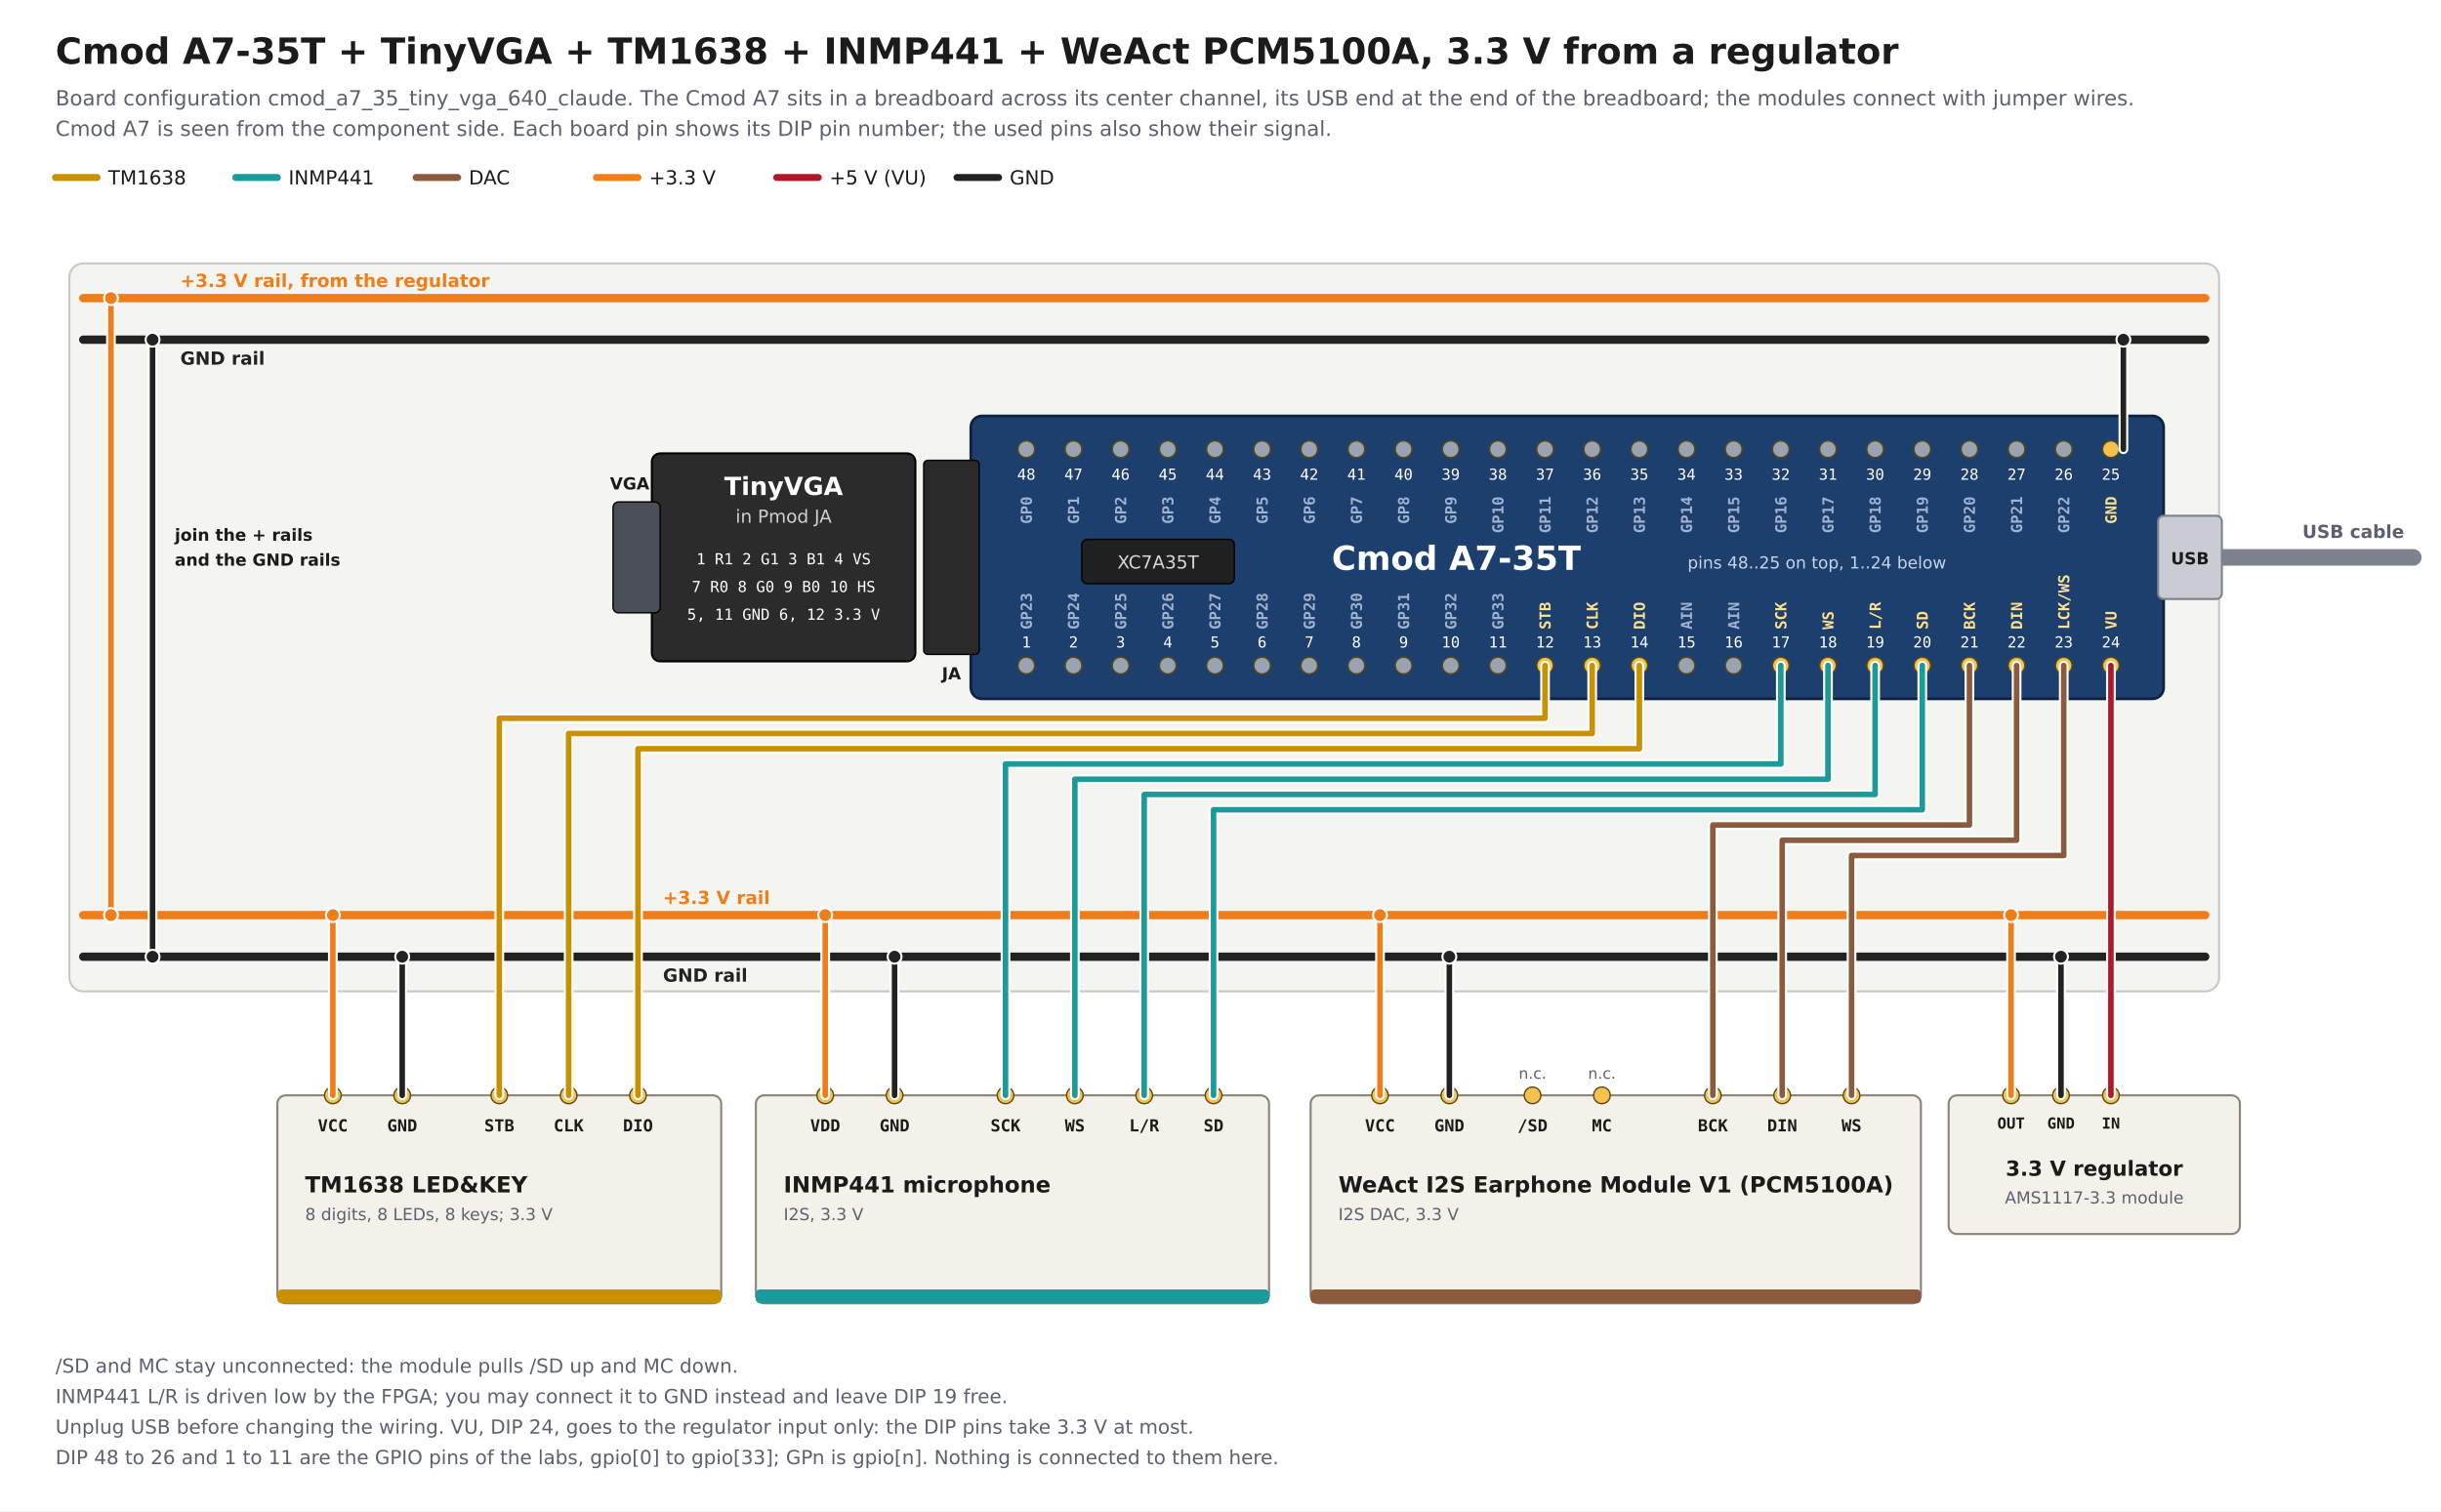
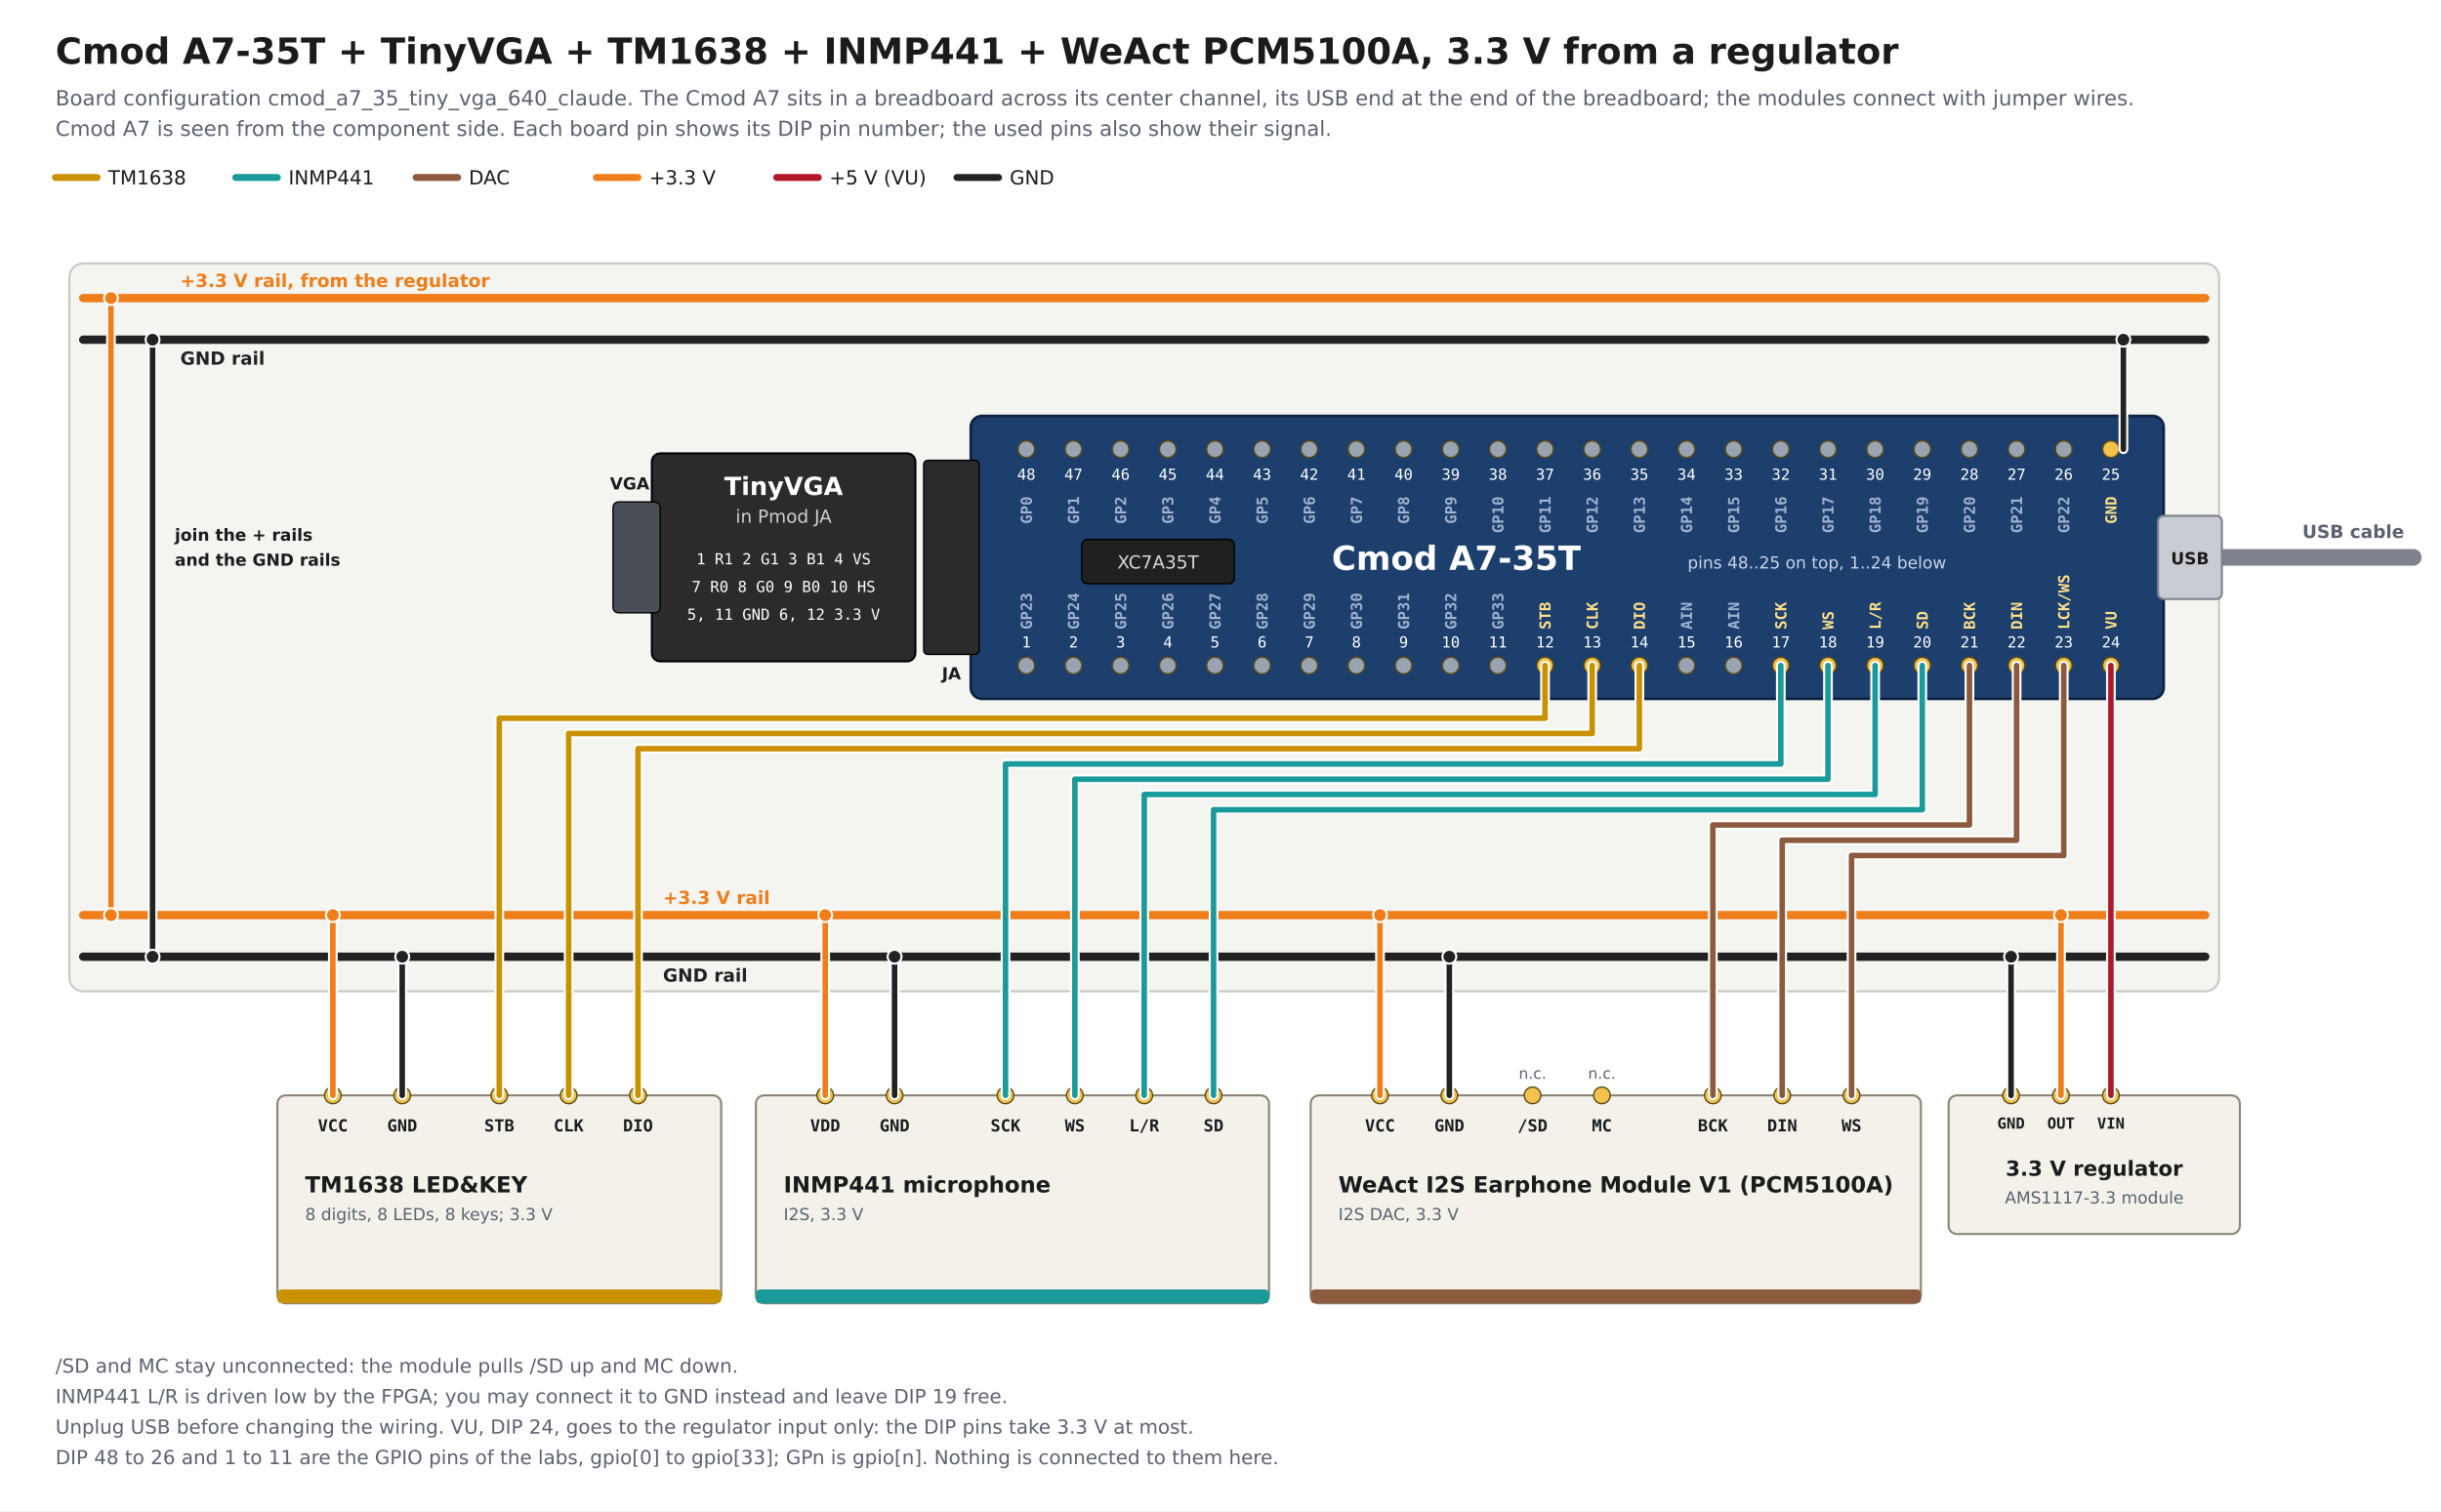
<svg xmlns="http://www.w3.org/2000/svg" width="1760" height="1090" viewBox="0 0 1760 1090">
  <rect width="1760" height="1090" fill="#ffffff" />
  <text x="40" y="46" font-family="DejaVu Sans, Liberation Sans, Arial, sans-serif" font-size="26" font-weight="bold" fill="#1b1b1b" text-anchor="start">Cmod A7-35T + TinyVGA + TM1638 + INMP441 + WeAct PCM5100A, 3.3 V from a regulator</text>
  <text x="40" y="76" font-family="DejaVu Sans, Liberation Sans, Arial, sans-serif" font-size="15" font-weight="normal" fill="#5b6170" text-anchor="start">Board configuration cmod_a7_35_tiny_vga_640_claude. The Cmod A7 sits in a breadboard across its center channel, its USB end at the end of the breadboard; the modules connect with jumper wires.</text>
  <text x="40" y="98" font-family="DejaVu Sans, Liberation Sans, Arial, sans-serif" font-size="15" font-weight="normal" fill="#5b6170" text-anchor="start">Cmod A7 is seen from the component side. Each board pin shows its DIP pin number; the used pins also show their signal.</text>
  <line x1="40" y1="128" x2="70" y2="128" stroke="#c99100" stroke-width="5" stroke-linecap="round" />
  <text x="78" y="133" font-family="DejaVu Sans, Liberation Sans, Arial, sans-serif" font-size="14" font-weight="normal" fill="#1b1b1b" text-anchor="start">TM1638</text>
  <line x1="170" y1="128" x2="200" y2="128" stroke="#1a9a9a" stroke-width="5" stroke-linecap="round" />
  <text x="208" y="133" font-family="DejaVu Sans, Liberation Sans, Arial, sans-serif" font-size="14" font-weight="normal" fill="#1b1b1b" text-anchor="start">INMP441</text>
  <line x1="300" y1="128" x2="330" y2="128" stroke="#8c5a3c" stroke-width="5" stroke-linecap="round" />
  <text x="338" y="133" font-family="DejaVu Sans, Liberation Sans, Arial, sans-serif" font-size="14" font-weight="normal" fill="#1b1b1b" text-anchor="start">DAC</text>
  <line x1="430" y1="128" x2="460" y2="128" stroke="#ef7d1a" stroke-width="5" stroke-linecap="round" />
  <text x="468" y="133" font-family="DejaVu Sans, Liberation Sans, Arial, sans-serif" font-size="14" font-weight="normal" fill="#1b1b1b" text-anchor="start">+3.3 V</text>
  <line x1="560" y1="128" x2="590" y2="128" stroke="#b0182a" stroke-width="5" stroke-linecap="round" />
  <text x="598" y="133" font-family="DejaVu Sans, Liberation Sans, Arial, sans-serif" font-size="14" font-weight="normal" fill="#1b1b1b" text-anchor="start">+5 V (VU)</text>
  <line x1="690" y1="128" x2="720" y2="128" stroke="#222222" stroke-width="5" stroke-linecap="round" />
  <text x="728" y="133" font-family="DejaVu Sans, Liberation Sans, Arial, sans-serif" font-size="14" font-weight="normal" fill="#1b1b1b" text-anchor="start">GND</text>
  <rect x="50" y="190" width="1550" height="525" rx="10" fill="#f4f4f1" stroke="#c9c9c2" stroke-width="1.5" />
  <text x="130" y="207" font-family="DejaVu Sans, Liberation Sans, Arial, sans-serif" font-size="13" font-weight="bold" fill="#ef7d1a" text-anchor="start">+3.3 V rail, from the regulator</text>
  <text x="130" y="263" font-family="DejaVu Sans, Liberation Sans, Arial, sans-serif" font-size="13" font-weight="bold" fill="#222222" text-anchor="start">GND rail</text>
  <text x="478" y="652" font-family="DejaVu Sans, Liberation Sans, Arial, sans-serif" font-size="13" font-weight="bold" fill="#ef7d1a" text-anchor="start">+3.3 V rail</text>
  <text x="478" y="708" font-family="DejaVu Sans, Liberation Sans, Arial, sans-serif" font-size="13" font-weight="bold" fill="#222222" text-anchor="start">GND rail</text>
  <line x1="60" y1="215" x2="1590" y2="215" stroke="#ef7d1a" stroke-width="6" stroke-linecap="round" />
  <line x1="60" y1="245" x2="1590" y2="245" stroke="#222222" stroke-width="6" stroke-linecap="round" />
  <line x1="60" y1="660" x2="1590" y2="660" stroke="#ef7d1a" stroke-width="6" stroke-linecap="round" />
  <line x1="60" y1="690" x2="1590" y2="690" stroke="#222222" stroke-width="6" stroke-linecap="round" />
  <polyline points="80,215 80,660" fill="none" stroke="#ffffff" stroke-width="7" stroke-linejoin="round" stroke-linecap="round" />
  <polyline points="80,215 80,660" fill="none" stroke="#ef7d1a" stroke-width="4" stroke-linejoin="round" stroke-linecap="round" />
  <circle cx="80" cy="215" r="5" fill="#ef7d1a" stroke="#ffffff" stroke-width="1.5" />
  <circle cx="80" cy="660" r="5" fill="#ef7d1a" stroke="#ffffff" stroke-width="1.5" />
  <polyline points="110,245 110,690" fill="none" stroke="#ffffff" stroke-width="7" stroke-linejoin="round" stroke-linecap="round" />
  <polyline points="110,245 110,690" fill="none" stroke="#222222" stroke-width="4" stroke-linejoin="round" stroke-linecap="round" />
  <circle cx="110" cy="245" r="5" fill="#222222" stroke="#ffffff" stroke-width="1.5" />
  <circle cx="110" cy="690" r="5" fill="#222222" stroke="#ffffff" stroke-width="1.5" />
  <text x="126" y="390" font-family="DejaVu Sans, Liberation Sans, Arial, sans-serif" font-size="12" font-weight="bold" fill="#1b1b1b" text-anchor="start">join the + rails</text>
  <text x="126" y="408" font-family="DejaVu Sans, Liberation Sans, Arial, sans-serif" font-size="12" font-weight="bold" fill="#1b1b1b" text-anchor="start">and the GND rails</text>
  <rect x="700" y="300" width="860" height="204" rx="8" fill="#1d3f6e" stroke="#0e2340" stroke-width="2" />
  <line x1="1602" y1="402" x2="1740" y2="402" stroke="#7d828c" stroke-width="12" stroke-linecap="round" />
  <rect x="1556" y="372" width="46" height="60" rx="4" fill="#c9ccd2" stroke="#7d828c" stroke-width="1.5" />
  <text x="1579" y="407" font-family="DejaVu Sans, Liberation Sans, Arial, sans-serif" font-size="12" font-weight="bold" fill="#1b1b1b" text-anchor="middle">USB</text>
  <text x="1660" y="388" font-family="DejaVu Sans, Liberation Sans, Arial, sans-serif" font-size="13" font-weight="bold" fill="#5b6170" text-anchor="start">USB cable</text>
  <rect x="780" y="389" width="110" height="32" rx="4" fill="#202020" stroke="#000000" stroke-width="1" />
  <text x="835" y="410" font-family="DejaVu Sans, Liberation Sans, Arial, sans-serif" font-size="13" font-weight="normal" fill="#d8d8d8" text-anchor="middle">XC7A35T</text>
  <text x="1050" y="411" font-family="DejaVu Sans, Liberation Sans, Arial, sans-serif" font-size="24" font-weight="bold" fill="#ffffff" text-anchor="middle">Cmod A7-35T</text>
  <text x="1310" y="410" font-family="DejaVu Sans, Liberation Sans, Arial, sans-serif" font-size="12" font-weight="normal" fill="#c7d3e6" text-anchor="middle">pins 48..25 on top, 1..24 below</text>
  <circle cx="740" cy="480" r="6" fill="#9aa3b2" stroke="#5c4a12" stroke-width="1" />
  <text x="740" y="467" font-family="DejaVu Sans Mono, Liberation Mono, monospace" font-size="11" font-weight="normal" fill="#ffffff" text-anchor="middle">1</text>
  <text x="744" y="454" font-family="DejaVu Sans Mono, Liberation Mono, monospace" font-size="11" font-weight="bold" fill="#9fb2cf" text-anchor="start" transform="rotate(-90 744 454)">GP23</text>
  <circle cx="774" cy="480" r="6" fill="#9aa3b2" stroke="#5c4a12" stroke-width="1" />
  <text x="774" y="467" font-family="DejaVu Sans Mono, Liberation Mono, monospace" font-size="11" font-weight="normal" fill="#ffffff" text-anchor="middle">2</text>
  <text x="778" y="454" font-family="DejaVu Sans Mono, Liberation Mono, monospace" font-size="11" font-weight="bold" fill="#9fb2cf" text-anchor="start" transform="rotate(-90 778 454)">GP24</text>
  <circle cx="808" cy="480" r="6" fill="#9aa3b2" stroke="#5c4a12" stroke-width="1" />
  <text x="808" y="467" font-family="DejaVu Sans Mono, Liberation Mono, monospace" font-size="11" font-weight="normal" fill="#ffffff" text-anchor="middle">3</text>
  <text x="812" y="454" font-family="DejaVu Sans Mono, Liberation Mono, monospace" font-size="11" font-weight="bold" fill="#9fb2cf" text-anchor="start" transform="rotate(-90 812 454)">GP25</text>
  <circle cx="842" cy="480" r="6" fill="#9aa3b2" stroke="#5c4a12" stroke-width="1" />
  <text x="842" y="467" font-family="DejaVu Sans Mono, Liberation Mono, monospace" font-size="11" font-weight="normal" fill="#ffffff" text-anchor="middle">4</text>
  <text x="846" y="454" font-family="DejaVu Sans Mono, Liberation Mono, monospace" font-size="11" font-weight="bold" fill="#9fb2cf" text-anchor="start" transform="rotate(-90 846 454)">GP26</text>
  <circle cx="876" cy="480" r="6" fill="#9aa3b2" stroke="#5c4a12" stroke-width="1" />
  <text x="876" y="467" font-family="DejaVu Sans Mono, Liberation Mono, monospace" font-size="11" font-weight="normal" fill="#ffffff" text-anchor="middle">5</text>
  <text x="880" y="454" font-family="DejaVu Sans Mono, Liberation Mono, monospace" font-size="11" font-weight="bold" fill="#9fb2cf" text-anchor="start" transform="rotate(-90 880 454)">GP27</text>
  <circle cx="910" cy="480" r="6" fill="#9aa3b2" stroke="#5c4a12" stroke-width="1" />
  <text x="910" y="467" font-family="DejaVu Sans Mono, Liberation Mono, monospace" font-size="11" font-weight="normal" fill="#ffffff" text-anchor="middle">6</text>
  <text x="914" y="454" font-family="DejaVu Sans Mono, Liberation Mono, monospace" font-size="11" font-weight="bold" fill="#9fb2cf" text-anchor="start" transform="rotate(-90 914 454)">GP28</text>
  <circle cx="944" cy="480" r="6" fill="#9aa3b2" stroke="#5c4a12" stroke-width="1" />
  <text x="944" y="467" font-family="DejaVu Sans Mono, Liberation Mono, monospace" font-size="11" font-weight="normal" fill="#ffffff" text-anchor="middle">7</text>
  <text x="948" y="454" font-family="DejaVu Sans Mono, Liberation Mono, monospace" font-size="11" font-weight="bold" fill="#9fb2cf" text-anchor="start" transform="rotate(-90 948 454)">GP29</text>
  <circle cx="978" cy="480" r="6" fill="#9aa3b2" stroke="#5c4a12" stroke-width="1" />
  <text x="978" y="467" font-family="DejaVu Sans Mono, Liberation Mono, monospace" font-size="11" font-weight="normal" fill="#ffffff" text-anchor="middle">8</text>
  <text x="982" y="454" font-family="DejaVu Sans Mono, Liberation Mono, monospace" font-size="11" font-weight="bold" fill="#9fb2cf" text-anchor="start" transform="rotate(-90 982 454)">GP30</text>
  <circle cx="1012" cy="480" r="6" fill="#9aa3b2" stroke="#5c4a12" stroke-width="1" />
  <text x="1012" y="467" font-family="DejaVu Sans Mono, Liberation Mono, monospace" font-size="11" font-weight="normal" fill="#ffffff" text-anchor="middle">9</text>
  <text x="1016" y="454" font-family="DejaVu Sans Mono, Liberation Mono, monospace" font-size="11" font-weight="bold" fill="#9fb2cf" text-anchor="start" transform="rotate(-90 1016 454)">GP31</text>
  <circle cx="1046" cy="480" r="6" fill="#9aa3b2" stroke="#5c4a12" stroke-width="1" />
  <text x="1046" y="467" font-family="DejaVu Sans Mono, Liberation Mono, monospace" font-size="11" font-weight="normal" fill="#ffffff" text-anchor="middle">10</text>
  <text x="1050" y="454" font-family="DejaVu Sans Mono, Liberation Mono, monospace" font-size="11" font-weight="bold" fill="#9fb2cf" text-anchor="start" transform="rotate(-90 1050 454)">GP32</text>
  <circle cx="1080" cy="480" r="6" fill="#9aa3b2" stroke="#5c4a12" stroke-width="1" />
  <text x="1080" y="467" font-family="DejaVu Sans Mono, Liberation Mono, monospace" font-size="11" font-weight="normal" fill="#ffffff" text-anchor="middle">11</text>
  <text x="1084" y="454" font-family="DejaVu Sans Mono, Liberation Mono, monospace" font-size="11" font-weight="bold" fill="#9fb2cf" text-anchor="start" transform="rotate(-90 1084 454)">GP33</text>
  <circle cx="1114" cy="480" r="6" fill="#f2c14e" stroke="#5c4a12" stroke-width="1" />
  <text x="1114" y="467" font-family="DejaVu Sans Mono, Liberation Mono, monospace" font-size="11" font-weight="normal" fill="#ffffff" text-anchor="middle">12</text>
  <text x="1118" y="454" font-family="DejaVu Sans Mono, Liberation Mono, monospace" font-size="11" font-weight="bold" fill="#ffe08a" text-anchor="start" transform="rotate(-90 1118 454)">STB</text>
  <circle cx="1148" cy="480" r="6" fill="#f2c14e" stroke="#5c4a12" stroke-width="1" />
  <text x="1148" y="467" font-family="DejaVu Sans Mono, Liberation Mono, monospace" font-size="11" font-weight="normal" fill="#ffffff" text-anchor="middle">13</text>
  <text x="1152" y="454" font-family="DejaVu Sans Mono, Liberation Mono, monospace" font-size="11" font-weight="bold" fill="#ffe08a" text-anchor="start" transform="rotate(-90 1152 454)">CLK</text>
  <circle cx="1182" cy="480" r="6" fill="#f2c14e" stroke="#5c4a12" stroke-width="1" />
  <text x="1182" y="467" font-family="DejaVu Sans Mono, Liberation Mono, monospace" font-size="11" font-weight="normal" fill="#ffffff" text-anchor="middle">14</text>
  <text x="1186" y="454" font-family="DejaVu Sans Mono, Liberation Mono, monospace" font-size="11" font-weight="bold" fill="#ffe08a" text-anchor="start" transform="rotate(-90 1186 454)">DIO</text>
  <circle cx="1216" cy="480" r="6" fill="#9aa3b2" stroke="#5c4a12" stroke-width="1" />
  <text x="1216" y="467" font-family="DejaVu Sans Mono, Liberation Mono, monospace" font-size="11" font-weight="normal" fill="#ffffff" text-anchor="middle">15</text>
  <text x="1220" y="454" font-family="DejaVu Sans Mono, Liberation Mono, monospace" font-size="11" font-weight="bold" fill="#9fb2cf" text-anchor="start" transform="rotate(-90 1220 454)">AIN</text>
  <circle cx="1250" cy="480" r="6" fill="#9aa3b2" stroke="#5c4a12" stroke-width="1" />
  <text x="1250" y="467" font-family="DejaVu Sans Mono, Liberation Mono, monospace" font-size="11" font-weight="normal" fill="#ffffff" text-anchor="middle">16</text>
  <text x="1254" y="454" font-family="DejaVu Sans Mono, Liberation Mono, monospace" font-size="11" font-weight="bold" fill="#9fb2cf" text-anchor="start" transform="rotate(-90 1254 454)">AIN</text>
  <circle cx="1284" cy="480" r="6" fill="#f2c14e" stroke="#5c4a12" stroke-width="1" />
  <text x="1284" y="467" font-family="DejaVu Sans Mono, Liberation Mono, monospace" font-size="11" font-weight="normal" fill="#ffffff" text-anchor="middle">17</text>
  <text x="1288" y="454" font-family="DejaVu Sans Mono, Liberation Mono, monospace" font-size="11" font-weight="bold" fill="#ffe08a" text-anchor="start" transform="rotate(-90 1288 454)">SCK</text>
  <circle cx="1318" cy="480" r="6" fill="#f2c14e" stroke="#5c4a12" stroke-width="1" />
  <text x="1318" y="467" font-family="DejaVu Sans Mono, Liberation Mono, monospace" font-size="11" font-weight="normal" fill="#ffffff" text-anchor="middle">18</text>
  <text x="1322" y="454" font-family="DejaVu Sans Mono, Liberation Mono, monospace" font-size="11" font-weight="bold" fill="#ffe08a" text-anchor="start" transform="rotate(-90 1322 454)">WS</text>
  <circle cx="1352" cy="480" r="6" fill="#f2c14e" stroke="#5c4a12" stroke-width="1" />
  <text x="1352" y="467" font-family="DejaVu Sans Mono, Liberation Mono, monospace" font-size="11" font-weight="normal" fill="#ffffff" text-anchor="middle">19</text>
  <text x="1356" y="454" font-family="DejaVu Sans Mono, Liberation Mono, monospace" font-size="11" font-weight="bold" fill="#ffe08a" text-anchor="start" transform="rotate(-90 1356 454)">L/R</text>
  <circle cx="1386" cy="480" r="6" fill="#f2c14e" stroke="#5c4a12" stroke-width="1" />
  <text x="1386" y="467" font-family="DejaVu Sans Mono, Liberation Mono, monospace" font-size="11" font-weight="normal" fill="#ffffff" text-anchor="middle">20</text>
  <text x="1390" y="454" font-family="DejaVu Sans Mono, Liberation Mono, monospace" font-size="11" font-weight="bold" fill="#ffe08a" text-anchor="start" transform="rotate(-90 1390 454)">SD</text>
  <circle cx="1420" cy="480" r="6" fill="#f2c14e" stroke="#5c4a12" stroke-width="1" />
  <text x="1420" y="467" font-family="DejaVu Sans Mono, Liberation Mono, monospace" font-size="11" font-weight="normal" fill="#ffffff" text-anchor="middle">21</text>
  <text x="1424" y="454" font-family="DejaVu Sans Mono, Liberation Mono, monospace" font-size="11" font-weight="bold" fill="#ffe08a" text-anchor="start" transform="rotate(-90 1424 454)">BCK</text>
  <circle cx="1454" cy="480" r="6" fill="#f2c14e" stroke="#5c4a12" stroke-width="1" />
  <text x="1454" y="467" font-family="DejaVu Sans Mono, Liberation Mono, monospace" font-size="11" font-weight="normal" fill="#ffffff" text-anchor="middle">22</text>
  <text x="1458" y="454" font-family="DejaVu Sans Mono, Liberation Mono, monospace" font-size="11" font-weight="bold" fill="#ffe08a" text-anchor="start" transform="rotate(-90 1458 454)">DIN</text>
  <circle cx="1488" cy="480" r="6" fill="#f2c14e" stroke="#5c4a12" stroke-width="1" />
  <text x="1488" y="467" font-family="DejaVu Sans Mono, Liberation Mono, monospace" font-size="11" font-weight="normal" fill="#ffffff" text-anchor="middle">23</text>
  <text x="1492" y="454" font-family="DejaVu Sans Mono, Liberation Mono, monospace" font-size="11" font-weight="bold" fill="#ffe08a" text-anchor="start" transform="rotate(-90 1492 454)">LCK/WS</text>
  <circle cx="1522" cy="480" r="6" fill="#f2c14e" stroke="#5c4a12" stroke-width="1" />
  <text x="1522" y="467" font-family="DejaVu Sans Mono, Liberation Mono, monospace" font-size="11" font-weight="normal" fill="#ffffff" text-anchor="middle">24</text>
  <text x="1526" y="454" font-family="DejaVu Sans Mono, Liberation Mono, monospace" font-size="11" font-weight="bold" fill="#ffe08a" text-anchor="start" transform="rotate(-90 1526 454)">VU</text>
  <circle cx="1522" cy="324" r="6" fill="#f2c14e" stroke="#5c4a12" stroke-width="1" />
  <text x="1522" y="346" font-family="DejaVu Sans Mono, Liberation Mono, monospace" font-size="11" font-weight="normal" fill="#ffffff" text-anchor="middle">25</text>
  <text x="1526" y="358" font-family="DejaVu Sans Mono, Liberation Mono, monospace" font-size="11" font-weight="bold" fill="#ffe08a" text-anchor="end" transform="rotate(-90 1526 358)">GND</text>
  <circle cx="1488" cy="324" r="6" fill="#9aa3b2" stroke="#5c4a12" stroke-width="1" />
  <text x="1488" y="346" font-family="DejaVu Sans Mono, Liberation Mono, monospace" font-size="11" font-weight="normal" fill="#ffffff" text-anchor="middle">26</text>
  <text x="1492" y="358" font-family="DejaVu Sans Mono, Liberation Mono, monospace" font-size="11" font-weight="bold" fill="#9fb2cf" text-anchor="end" transform="rotate(-90 1492 358)">GP22</text>
  <circle cx="1454" cy="324" r="6" fill="#9aa3b2" stroke="#5c4a12" stroke-width="1" />
  <text x="1454" y="346" font-family="DejaVu Sans Mono, Liberation Mono, monospace" font-size="11" font-weight="normal" fill="#ffffff" text-anchor="middle">27</text>
  <text x="1458" y="358" font-family="DejaVu Sans Mono, Liberation Mono, monospace" font-size="11" font-weight="bold" fill="#9fb2cf" text-anchor="end" transform="rotate(-90 1458 358)">GP21</text>
  <circle cx="1420" cy="324" r="6" fill="#9aa3b2" stroke="#5c4a12" stroke-width="1" />
  <text x="1420" y="346" font-family="DejaVu Sans Mono, Liberation Mono, monospace" font-size="11" font-weight="normal" fill="#ffffff" text-anchor="middle">28</text>
  <text x="1424" y="358" font-family="DejaVu Sans Mono, Liberation Mono, monospace" font-size="11" font-weight="bold" fill="#9fb2cf" text-anchor="end" transform="rotate(-90 1424 358)">GP20</text>
  <circle cx="1386" cy="324" r="6" fill="#9aa3b2" stroke="#5c4a12" stroke-width="1" />
  <text x="1386" y="346" font-family="DejaVu Sans Mono, Liberation Mono, monospace" font-size="11" font-weight="normal" fill="#ffffff" text-anchor="middle">29</text>
  <text x="1390" y="358" font-family="DejaVu Sans Mono, Liberation Mono, monospace" font-size="11" font-weight="bold" fill="#9fb2cf" text-anchor="end" transform="rotate(-90 1390 358)">GP19</text>
  <circle cx="1352" cy="324" r="6" fill="#9aa3b2" stroke="#5c4a12" stroke-width="1" />
  <text x="1352" y="346" font-family="DejaVu Sans Mono, Liberation Mono, monospace" font-size="11" font-weight="normal" fill="#ffffff" text-anchor="middle">30</text>
  <text x="1356" y="358" font-family="DejaVu Sans Mono, Liberation Mono, monospace" font-size="11" font-weight="bold" fill="#9fb2cf" text-anchor="end" transform="rotate(-90 1356 358)">GP18</text>
  <circle cx="1318" cy="324" r="6" fill="#9aa3b2" stroke="#5c4a12" stroke-width="1" />
  <text x="1318" y="346" font-family="DejaVu Sans Mono, Liberation Mono, monospace" font-size="11" font-weight="normal" fill="#ffffff" text-anchor="middle">31</text>
  <text x="1322" y="358" font-family="DejaVu Sans Mono, Liberation Mono, monospace" font-size="11" font-weight="bold" fill="#9fb2cf" text-anchor="end" transform="rotate(-90 1322 358)">GP17</text>
  <circle cx="1284" cy="324" r="6" fill="#9aa3b2" stroke="#5c4a12" stroke-width="1" />
  <text x="1284" y="346" font-family="DejaVu Sans Mono, Liberation Mono, monospace" font-size="11" font-weight="normal" fill="#ffffff" text-anchor="middle">32</text>
  <text x="1288" y="358" font-family="DejaVu Sans Mono, Liberation Mono, monospace" font-size="11" font-weight="bold" fill="#9fb2cf" text-anchor="end" transform="rotate(-90 1288 358)">GP16</text>
  <circle cx="1250" cy="324" r="6" fill="#9aa3b2" stroke="#5c4a12" stroke-width="1" />
  <text x="1250" y="346" font-family="DejaVu Sans Mono, Liberation Mono, monospace" font-size="11" font-weight="normal" fill="#ffffff" text-anchor="middle">33</text>
  <text x="1254" y="358" font-family="DejaVu Sans Mono, Liberation Mono, monospace" font-size="11" font-weight="bold" fill="#9fb2cf" text-anchor="end" transform="rotate(-90 1254 358)">GP15</text>
  <circle cx="1216" cy="324" r="6" fill="#9aa3b2" stroke="#5c4a12" stroke-width="1" />
  <text x="1216" y="346" font-family="DejaVu Sans Mono, Liberation Mono, monospace" font-size="11" font-weight="normal" fill="#ffffff" text-anchor="middle">34</text>
  <text x="1220" y="358" font-family="DejaVu Sans Mono, Liberation Mono, monospace" font-size="11" font-weight="bold" fill="#9fb2cf" text-anchor="end" transform="rotate(-90 1220 358)">GP14</text>
  <circle cx="1182" cy="324" r="6" fill="#9aa3b2" stroke="#5c4a12" stroke-width="1" />
  <text x="1182" y="346" font-family="DejaVu Sans Mono, Liberation Mono, monospace" font-size="11" font-weight="normal" fill="#ffffff" text-anchor="middle">35</text>
  <text x="1186" y="358" font-family="DejaVu Sans Mono, Liberation Mono, monospace" font-size="11" font-weight="bold" fill="#9fb2cf" text-anchor="end" transform="rotate(-90 1186 358)">GP13</text>
  <circle cx="1148" cy="324" r="6" fill="#9aa3b2" stroke="#5c4a12" stroke-width="1" />
  <text x="1148" y="346" font-family="DejaVu Sans Mono, Liberation Mono, monospace" font-size="11" font-weight="normal" fill="#ffffff" text-anchor="middle">36</text>
  <text x="1152" y="358" font-family="DejaVu Sans Mono, Liberation Mono, monospace" font-size="11" font-weight="bold" fill="#9fb2cf" text-anchor="end" transform="rotate(-90 1152 358)">GP12</text>
  <circle cx="1114" cy="324" r="6" fill="#9aa3b2" stroke="#5c4a12" stroke-width="1" />
  <text x="1114" y="346" font-family="DejaVu Sans Mono, Liberation Mono, monospace" font-size="11" font-weight="normal" fill="#ffffff" text-anchor="middle">37</text>
  <text x="1118" y="358" font-family="DejaVu Sans Mono, Liberation Mono, monospace" font-size="11" font-weight="bold" fill="#9fb2cf" text-anchor="end" transform="rotate(-90 1118 358)">GP11</text>
  <circle cx="1080" cy="324" r="6" fill="#9aa3b2" stroke="#5c4a12" stroke-width="1" />
  <text x="1080" y="346" font-family="DejaVu Sans Mono, Liberation Mono, monospace" font-size="11" font-weight="normal" fill="#ffffff" text-anchor="middle">38</text>
  <text x="1084" y="358" font-family="DejaVu Sans Mono, Liberation Mono, monospace" font-size="11" font-weight="bold" fill="#9fb2cf" text-anchor="end" transform="rotate(-90 1084 358)">GP10</text>
  <circle cx="1046" cy="324" r="6" fill="#9aa3b2" stroke="#5c4a12" stroke-width="1" />
  <text x="1046" y="346" font-family="DejaVu Sans Mono, Liberation Mono, monospace" font-size="11" font-weight="normal" fill="#ffffff" text-anchor="middle">39</text>
  <text x="1050" y="358" font-family="DejaVu Sans Mono, Liberation Mono, monospace" font-size="11" font-weight="bold" fill="#9fb2cf" text-anchor="end" transform="rotate(-90 1050 358)">GP9</text>
  <circle cx="1012" cy="324" r="6" fill="#9aa3b2" stroke="#5c4a12" stroke-width="1" />
  <text x="1012" y="346" font-family="DejaVu Sans Mono, Liberation Mono, monospace" font-size="11" font-weight="normal" fill="#ffffff" text-anchor="middle">40</text>
  <text x="1016" y="358" font-family="DejaVu Sans Mono, Liberation Mono, monospace" font-size="11" font-weight="bold" fill="#9fb2cf" text-anchor="end" transform="rotate(-90 1016 358)">GP8</text>
  <circle cx="978" cy="324" r="6" fill="#9aa3b2" stroke="#5c4a12" stroke-width="1" />
  <text x="978" y="346" font-family="DejaVu Sans Mono, Liberation Mono, monospace" font-size="11" font-weight="normal" fill="#ffffff" text-anchor="middle">41</text>
  <text x="982" y="358" font-family="DejaVu Sans Mono, Liberation Mono, monospace" font-size="11" font-weight="bold" fill="#9fb2cf" text-anchor="end" transform="rotate(-90 982 358)">GP7</text>
  <circle cx="944" cy="324" r="6" fill="#9aa3b2" stroke="#5c4a12" stroke-width="1" />
  <text x="944" y="346" font-family="DejaVu Sans Mono, Liberation Mono, monospace" font-size="11" font-weight="normal" fill="#ffffff" text-anchor="middle">42</text>
  <text x="948" y="358" font-family="DejaVu Sans Mono, Liberation Mono, monospace" font-size="11" font-weight="bold" fill="#9fb2cf" text-anchor="end" transform="rotate(-90 948 358)">GP6</text>
  <circle cx="910" cy="324" r="6" fill="#9aa3b2" stroke="#5c4a12" stroke-width="1" />
  <text x="910" y="346" font-family="DejaVu Sans Mono, Liberation Mono, monospace" font-size="11" font-weight="normal" fill="#ffffff" text-anchor="middle">43</text>
  <text x="914" y="358" font-family="DejaVu Sans Mono, Liberation Mono, monospace" font-size="11" font-weight="bold" fill="#9fb2cf" text-anchor="end" transform="rotate(-90 914 358)">GP5</text>
  <circle cx="876" cy="324" r="6" fill="#9aa3b2" stroke="#5c4a12" stroke-width="1" />
  <text x="876" y="346" font-family="DejaVu Sans Mono, Liberation Mono, monospace" font-size="11" font-weight="normal" fill="#ffffff" text-anchor="middle">44</text>
  <text x="880" y="358" font-family="DejaVu Sans Mono, Liberation Mono, monospace" font-size="11" font-weight="bold" fill="#9fb2cf" text-anchor="end" transform="rotate(-90 880 358)">GP4</text>
  <circle cx="842" cy="324" r="6" fill="#9aa3b2" stroke="#5c4a12" stroke-width="1" />
  <text x="842" y="346" font-family="DejaVu Sans Mono, Liberation Mono, monospace" font-size="11" font-weight="normal" fill="#ffffff" text-anchor="middle">45</text>
  <text x="846" y="358" font-family="DejaVu Sans Mono, Liberation Mono, monospace" font-size="11" font-weight="bold" fill="#9fb2cf" text-anchor="end" transform="rotate(-90 846 358)">GP3</text>
  <circle cx="808" cy="324" r="6" fill="#9aa3b2" stroke="#5c4a12" stroke-width="1" />
  <text x="808" y="346" font-family="DejaVu Sans Mono, Liberation Mono, monospace" font-size="11" font-weight="normal" fill="#ffffff" text-anchor="middle">46</text>
  <text x="812" y="358" font-family="DejaVu Sans Mono, Liberation Mono, monospace" font-size="11" font-weight="bold" fill="#9fb2cf" text-anchor="end" transform="rotate(-90 812 358)">GP2</text>
  <circle cx="774" cy="324" r="6" fill="#9aa3b2" stroke="#5c4a12" stroke-width="1" />
  <text x="774" y="346" font-family="DejaVu Sans Mono, Liberation Mono, monospace" font-size="11" font-weight="normal" fill="#ffffff" text-anchor="middle">47</text>
  <text x="778" y="358" font-family="DejaVu Sans Mono, Liberation Mono, monospace" font-size="11" font-weight="bold" fill="#9fb2cf" text-anchor="end" transform="rotate(-90 778 358)">GP1</text>
  <circle cx="740" cy="324" r="6" fill="#9aa3b2" stroke="#5c4a12" stroke-width="1" />
  <text x="740" y="346" font-family="DejaVu Sans Mono, Liberation Mono, monospace" font-size="11" font-weight="normal" fill="#ffffff" text-anchor="middle">48</text>
  <text x="744" y="358" font-family="DejaVu Sans Mono, Liberation Mono, monospace" font-size="11" font-weight="bold" fill="#9fb2cf" text-anchor="end" transform="rotate(-90 744 358)">GP0</text>
  <rect x="666" y="332" width="40" height="140" rx="3" fill="#2a2a2a" stroke="#000000" stroke-width="1" />
  <text x="686" y="490" font-family="DejaVu Sans, Liberation Sans, Arial, sans-serif" font-size="12" font-weight="bold" fill="#1b1b1b" text-anchor="middle">JA</text>
  <rect x="470" y="327" width="190" height="150" rx="6" fill="#2b2b2b" stroke="#000000" stroke-width="1.5" />
  <rect x="442" y="362" width="34" height="80" rx="4" fill="#4a4f57" stroke="#000000" stroke-width="1" />
  <text x="565" y="357" font-family="DejaVu Sans, Liberation Sans, Arial, sans-serif" font-size="18" font-weight="bold" fill="#ffffff" text-anchor="middle">TinyVGA</text>
  <text x="565" y="377" font-family="DejaVu Sans, Liberation Sans, Arial, sans-serif" font-size="13" font-weight="normal" fill="#d0d0d0" text-anchor="middle">in Pmod JA</text>
  <text x="565" y="407" font-family="DejaVu Sans Mono, Liberation Mono, monospace" font-size="11" font-weight="normal" fill="#ffffff" text-anchor="middle">1 R1  2 G1  3 B1  4 VS</text>
  <text x="565" y="427" font-family="DejaVu Sans Mono, Liberation Mono, monospace" font-size="11" font-weight="normal" fill="#ffffff" text-anchor="middle">7 R0  8 G0  9 B0 10 HS</text>
  <text x="565" y="447" font-family="DejaVu Sans Mono, Liberation Mono, monospace" font-size="11" font-weight="normal" fill="#ffffff" text-anchor="middle">5, 11 GND   6, 12 3.3 V</text>
  <text x="454" y="353" font-family="DejaVu Sans, Liberation Sans, Arial, sans-serif" font-size="12" font-weight="bold" fill="#1b1b1b" text-anchor="middle">VGA</text>
  <polyline points="1531,324 1531,245" fill="none" stroke="#ffffff" stroke-width="7" stroke-linejoin="round" stroke-linecap="round" />
  <polyline points="1531,324 1531,245" fill="none" stroke="#222222" stroke-width="4" stroke-linejoin="round" stroke-linecap="round" />
  <circle cx="1531" cy="245" r="5" fill="#222222" stroke="#ffffff" stroke-width="1.5" />
  <rect x="1405" y="790" width="210" height="100" rx="6" fill="#f3f1ea" stroke="#8a8577" stroke-width="1.5" />
  <text x="1510.0" y="848" font-family="DejaVu Sans, Liberation Sans, Arial, sans-serif" font-size="15" font-weight="bold" fill="#1b1b1b" text-anchor="middle">3.3 V regulator</text>
  <text x="1510.0" y="868" font-family="DejaVu Sans, Liberation Sans, Arial, sans-serif" font-size="12" font-weight="normal" fill="#5b6170" text-anchor="middle">AMS1117-3.3 module</text>
  <circle cx="1450" cy="790" r="6" fill="#f2c14e" stroke="#5c4a12" stroke-width="1" />
-   <text x="1450" y="814" font-family="DejaVu Sans Mono, Liberation Mono, monospace" font-size="11" font-weight="bold" fill="#1b1b1b" text-anchor="middle">OUT</text>
+   <text x="1450" y="814" font-family="DejaVu Sans Mono, Liberation Mono, monospace" font-size="11" font-weight="bold" fill="#1b1b1b" text-anchor="middle">GND</text>
  <circle cx="1486" cy="790" r="6" fill="#f2c14e" stroke="#5c4a12" stroke-width="1" />
-   <text x="1486" y="814" font-family="DejaVu Sans Mono, Liberation Mono, monospace" font-size="11" font-weight="bold" fill="#1b1b1b" text-anchor="middle">GND</text>
+   <text x="1486" y="814" font-family="DejaVu Sans Mono, Liberation Mono, monospace" font-size="11" font-weight="bold" fill="#1b1b1b" text-anchor="middle">OUT</text>
  <circle cx="1522" cy="790" r="6" fill="#f2c14e" stroke="#5c4a12" stroke-width="1" />
-   <text x="1522" y="814" font-family="DejaVu Sans Mono, Liberation Mono, monospace" font-size="11" font-weight="bold" fill="#1b1b1b" text-anchor="middle">IN</text>
-   <polyline points="1450,790 1450,660" fill="none" stroke="#ffffff" stroke-width="7" stroke-linejoin="round" stroke-linecap="round" />
-   <polyline points="1450,790 1450,660" fill="none" stroke="#ef7d1a" stroke-width="4" stroke-linejoin="round" stroke-linecap="round" />
-   <circle cx="1450" cy="660" r="5" fill="#ef7d1a" stroke="#ffffff" stroke-width="1.5" />
-   <polyline points="1486,790 1486,690" fill="none" stroke="#ffffff" stroke-width="7" stroke-linejoin="round" stroke-linecap="round" />
-   <polyline points="1486,790 1486,690" fill="none" stroke="#222222" stroke-width="4" stroke-linejoin="round" stroke-linecap="round" />
-   <circle cx="1486" cy="690" r="5" fill="#222222" stroke="#ffffff" stroke-width="1.5" />
+   <text x="1522" y="814" font-family="DejaVu Sans Mono, Liberation Mono, monospace" font-size="11" font-weight="bold" fill="#1b1b1b" text-anchor="middle">VIN</text>
+   <polyline points="1486,790 1486,660" fill="none" stroke="#ffffff" stroke-width="7" stroke-linejoin="round" stroke-linecap="round" />
+   <polyline points="1486,790 1486,660" fill="none" stroke="#ef7d1a" stroke-width="4" stroke-linejoin="round" stroke-linecap="round" />
+   <circle cx="1486" cy="660" r="5" fill="#ef7d1a" stroke="#ffffff" stroke-width="1.5" />
+   <polyline points="1450,790 1450,690" fill="none" stroke="#ffffff" stroke-width="7" stroke-linejoin="round" stroke-linecap="round" />
+   <polyline points="1450,790 1450,690" fill="none" stroke="#222222" stroke-width="4" stroke-linejoin="round" stroke-linecap="round" />
+   <circle cx="1450" cy="690" r="5" fill="#222222" stroke="#ffffff" stroke-width="1.5" />
  <polyline points="1522,480 1522,790" fill="none" stroke="#ffffff" stroke-width="7" stroke-linejoin="round" stroke-linecap="round" />
  <polyline points="1522,480 1522,790" fill="none" stroke="#b0182a" stroke-width="4" stroke-linejoin="round" stroke-linecap="round" />
  <rect x="200" y="790" width="320" height="150" rx="6" fill="#f3f1ea" stroke="#8a8577" stroke-width="1.5" />
  <rect x="200" y="930" width="320" height="10" rx="3" fill="#c99100" stroke="none" stroke-width="1" />
  <text x="220" y="860" font-family="DejaVu Sans, Liberation Sans, Arial, sans-serif" font-size="16" font-weight="bold" fill="#1b1b1b" text-anchor="start">TM1638 LED&amp;KEY</text>
  <text x="220" y="880" font-family="DejaVu Sans, Liberation Sans, Arial, sans-serif" font-size="12" font-weight="normal" fill="#5b6170" text-anchor="start">8 digits, 8 LEDs, 8 keys; 3.3 V</text>
  <circle cx="240" cy="790" r="6" fill="#f2c14e" stroke="#5c4a12" stroke-width="1" />
  <text x="240" y="816" font-family="DejaVu Sans Mono, Liberation Mono, monospace" font-size="12" font-weight="bold" fill="#1b1b1b" text-anchor="middle">VCC</text>
  <circle cx="290" cy="790" r="6" fill="#f2c14e" stroke="#5c4a12" stroke-width="1" />
  <text x="290" y="816" font-family="DejaVu Sans Mono, Liberation Mono, monospace" font-size="12" font-weight="bold" fill="#1b1b1b" text-anchor="middle">GND</text>
  <circle cx="360" cy="790" r="6" fill="#f2c14e" stroke="#5c4a12" stroke-width="1" />
  <text x="360" y="816" font-family="DejaVu Sans Mono, Liberation Mono, monospace" font-size="12" font-weight="bold" fill="#1b1b1b" text-anchor="middle">STB</text>
  <circle cx="410" cy="790" r="6" fill="#f2c14e" stroke="#5c4a12" stroke-width="1" />
  <text x="410" y="816" font-family="DejaVu Sans Mono, Liberation Mono, monospace" font-size="12" font-weight="bold" fill="#1b1b1b" text-anchor="middle">CLK</text>
  <circle cx="460" cy="790" r="6" fill="#f2c14e" stroke="#5c4a12" stroke-width="1" />
  <text x="460" y="816" font-family="DejaVu Sans Mono, Liberation Mono, monospace" font-size="12" font-weight="bold" fill="#1b1b1b" text-anchor="middle">DIO</text>
  <polyline points="240,790 240,660" fill="none" stroke="#ffffff" stroke-width="7" stroke-linejoin="round" stroke-linecap="round" />
  <polyline points="240,790 240,660" fill="none" stroke="#ef7d1a" stroke-width="4" stroke-linejoin="round" stroke-linecap="round" />
  <circle cx="240" cy="660" r="5" fill="#ef7d1a" stroke="#ffffff" stroke-width="1.5" />
  <polyline points="290,790 290,690" fill="none" stroke="#ffffff" stroke-width="7" stroke-linejoin="round" stroke-linecap="round" />
  <polyline points="290,790 290,690" fill="none" stroke="#222222" stroke-width="4" stroke-linejoin="round" stroke-linecap="round" />
  <circle cx="290" cy="690" r="5" fill="#222222" stroke="#ffffff" stroke-width="1.5" />
  <polyline points="1114,480 1114,518 360,518 360,790" fill="none" stroke="#ffffff" stroke-width="7" stroke-linejoin="round" stroke-linecap="round" />
  <polyline points="1114,480 1114,518 360,518 360,790" fill="none" stroke="#c99100" stroke-width="4" stroke-linejoin="round" stroke-linecap="round" />
  <polyline points="1148,480 1148,529 410,529 410,790" fill="none" stroke="#ffffff" stroke-width="7" stroke-linejoin="round" stroke-linecap="round" />
  <polyline points="1148,480 1148,529 410,529 410,790" fill="none" stroke="#c99100" stroke-width="4" stroke-linejoin="round" stroke-linecap="round" />
  <polyline points="1182,480 1182,540 460,540 460,790" fill="none" stroke="#ffffff" stroke-width="7" stroke-linejoin="round" stroke-linecap="round" />
  <polyline points="1182,480 1182,540 460,540 460,790" fill="none" stroke="#c99100" stroke-width="4" stroke-linejoin="round" stroke-linecap="round" />
  <rect x="545" y="790" width="370" height="150" rx="6" fill="#f3f1ea" stroke="#8a8577" stroke-width="1.5" />
  <rect x="545" y="930" width="370" height="10" rx="3" fill="#1a9a9a" stroke="none" stroke-width="1" />
  <text x="565" y="860" font-family="DejaVu Sans, Liberation Sans, Arial, sans-serif" font-size="16" font-weight="bold" fill="#1b1b1b" text-anchor="start">INMP441 microphone</text>
  <text x="565" y="880" font-family="DejaVu Sans, Liberation Sans, Arial, sans-serif" font-size="12" font-weight="normal" fill="#5b6170" text-anchor="start">I2S, 3.3 V</text>
  <circle cx="595" cy="790" r="6" fill="#f2c14e" stroke="#5c4a12" stroke-width="1" />
  <text x="595" y="816" font-family="DejaVu Sans Mono, Liberation Mono, monospace" font-size="12" font-weight="bold" fill="#1b1b1b" text-anchor="middle">VDD</text>
  <circle cx="645" cy="790" r="6" fill="#f2c14e" stroke="#5c4a12" stroke-width="1" />
  <text x="645" y="816" font-family="DejaVu Sans Mono, Liberation Mono, monospace" font-size="12" font-weight="bold" fill="#1b1b1b" text-anchor="middle">GND</text>
  <circle cx="725" cy="790" r="6" fill="#f2c14e" stroke="#5c4a12" stroke-width="1" />
  <text x="725" y="816" font-family="DejaVu Sans Mono, Liberation Mono, monospace" font-size="12" font-weight="bold" fill="#1b1b1b" text-anchor="middle">SCK</text>
  <circle cx="775" cy="790" r="6" fill="#f2c14e" stroke="#5c4a12" stroke-width="1" />
  <text x="775" y="816" font-family="DejaVu Sans Mono, Liberation Mono, monospace" font-size="12" font-weight="bold" fill="#1b1b1b" text-anchor="middle">WS</text>
  <circle cx="825" cy="790" r="6" fill="#f2c14e" stroke="#5c4a12" stroke-width="1" />
  <text x="825" y="816" font-family="DejaVu Sans Mono, Liberation Mono, monospace" font-size="12" font-weight="bold" fill="#1b1b1b" text-anchor="middle">L/R</text>
  <circle cx="875" cy="790" r="6" fill="#f2c14e" stroke="#5c4a12" stroke-width="1" />
  <text x="875" y="816" font-family="DejaVu Sans Mono, Liberation Mono, monospace" font-size="12" font-weight="bold" fill="#1b1b1b" text-anchor="middle">SD</text>
  <polyline points="595,790 595,660" fill="none" stroke="#ffffff" stroke-width="7" stroke-linejoin="round" stroke-linecap="round" />
  <polyline points="595,790 595,660" fill="none" stroke="#ef7d1a" stroke-width="4" stroke-linejoin="round" stroke-linecap="round" />
  <circle cx="595" cy="660" r="5" fill="#ef7d1a" stroke="#ffffff" stroke-width="1.5" />
  <polyline points="645,790 645,690" fill="none" stroke="#ffffff" stroke-width="7" stroke-linejoin="round" stroke-linecap="round" />
  <polyline points="645,790 645,690" fill="none" stroke="#222222" stroke-width="4" stroke-linejoin="round" stroke-linecap="round" />
  <circle cx="645" cy="690" r="5" fill="#222222" stroke="#ffffff" stroke-width="1.5" />
  <polyline points="1284,480 1284,551 725,551 725,790" fill="none" stroke="#ffffff" stroke-width="7" stroke-linejoin="round" stroke-linecap="round" />
  <polyline points="1284,480 1284,551 725,551 725,790" fill="none" stroke="#1a9a9a" stroke-width="4" stroke-linejoin="round" stroke-linecap="round" />
  <polyline points="1318,480 1318,562 775,562 775,790" fill="none" stroke="#ffffff" stroke-width="7" stroke-linejoin="round" stroke-linecap="round" />
  <polyline points="1318,480 1318,562 775,562 775,790" fill="none" stroke="#1a9a9a" stroke-width="4" stroke-linejoin="round" stroke-linecap="round" />
  <polyline points="1352,480 1352,573 825,573 825,790" fill="none" stroke="#ffffff" stroke-width="7" stroke-linejoin="round" stroke-linecap="round" />
  <polyline points="1352,480 1352,573 825,573 825,790" fill="none" stroke="#1a9a9a" stroke-width="4" stroke-linejoin="round" stroke-linecap="round" />
  <polyline points="1386,480 1386,584 875,584 875,790" fill="none" stroke="#ffffff" stroke-width="7" stroke-linejoin="round" stroke-linecap="round" />
  <polyline points="1386,480 1386,584 875,584 875,790" fill="none" stroke="#1a9a9a" stroke-width="4" stroke-linejoin="round" stroke-linecap="round" />
  <rect x="945" y="790" width="440" height="150" rx="6" fill="#f3f1ea" stroke="#8a8577" stroke-width="1.5" />
  <rect x="945" y="930" width="440" height="10" rx="3" fill="#8c5a3c" stroke="none" stroke-width="1" />
  <text x="965" y="860" font-family="DejaVu Sans, Liberation Sans, Arial, sans-serif" font-size="16" font-weight="bold" fill="#1b1b1b" text-anchor="start">WeAct I2S Earphone Module V1 (PCM5100A)</text>
  <text x="965" y="880" font-family="DejaVu Sans, Liberation Sans, Arial, sans-serif" font-size="12" font-weight="normal" fill="#5b6170" text-anchor="start">I2S DAC, 3.3 V</text>
  <circle cx="995" cy="790" r="6" fill="#f2c14e" stroke="#5c4a12" stroke-width="1" />
  <text x="995" y="816" font-family="DejaVu Sans Mono, Liberation Mono, monospace" font-size="12" font-weight="bold" fill="#1b1b1b" text-anchor="middle">VCC</text>
  <circle cx="1045" cy="790" r="6" fill="#f2c14e" stroke="#5c4a12" stroke-width="1" />
  <text x="1045" y="816" font-family="DejaVu Sans Mono, Liberation Mono, monospace" font-size="12" font-weight="bold" fill="#1b1b1b" text-anchor="middle">GND</text>
  <circle cx="1105" cy="790" r="6" fill="#f2c14e" stroke="#5c4a12" stroke-width="1" />
  <text x="1105" y="816" font-family="DejaVu Sans Mono, Liberation Mono, monospace" font-size="12" font-weight="bold" fill="#1b1b1b" text-anchor="middle">/SD</text>
  <circle cx="1155" cy="790" r="6" fill="#f2c14e" stroke="#5c4a12" stroke-width="1" />
  <text x="1155" y="816" font-family="DejaVu Sans Mono, Liberation Mono, monospace" font-size="12" font-weight="bold" fill="#1b1b1b" text-anchor="middle">MC</text>
  <circle cx="1235" cy="790" r="6" fill="#f2c14e" stroke="#5c4a12" stroke-width="1" />
  <text x="1235" y="816" font-family="DejaVu Sans Mono, Liberation Mono, monospace" font-size="12" font-weight="bold" fill="#1b1b1b" text-anchor="middle">BCK</text>
  <circle cx="1285" cy="790" r="6" fill="#f2c14e" stroke="#5c4a12" stroke-width="1" />
  <text x="1285" y="816" font-family="DejaVu Sans Mono, Liberation Mono, monospace" font-size="12" font-weight="bold" fill="#1b1b1b" text-anchor="middle">DIN</text>
  <circle cx="1335" cy="790" r="6" fill="#f2c14e" stroke="#5c4a12" stroke-width="1" />
  <text x="1335" y="816" font-family="DejaVu Sans Mono, Liberation Mono, monospace" font-size="12" font-weight="bold" fill="#1b1b1b" text-anchor="middle">WS</text>
  <polyline points="995,790 995,660" fill="none" stroke="#ffffff" stroke-width="7" stroke-linejoin="round" stroke-linecap="round" />
  <polyline points="995,790 995,660" fill="none" stroke="#ef7d1a" stroke-width="4" stroke-linejoin="round" stroke-linecap="round" />
  <circle cx="995" cy="660" r="5" fill="#ef7d1a" stroke="#ffffff" stroke-width="1.5" />
  <polyline points="1045,790 1045,690" fill="none" stroke="#ffffff" stroke-width="7" stroke-linejoin="round" stroke-linecap="round" />
  <polyline points="1045,790 1045,690" fill="none" stroke="#222222" stroke-width="4" stroke-linejoin="round" stroke-linecap="round" />
  <circle cx="1045" cy="690" r="5" fill="#222222" stroke="#ffffff" stroke-width="1.5" />
  <text x="1105" y="778" font-family="DejaVu Sans, Liberation Sans, Arial, sans-serif" font-size="11" font-weight="normal" fill="#5b6170" text-anchor="middle">n.c.</text>
  <text x="1155" y="778" font-family="DejaVu Sans, Liberation Sans, Arial, sans-serif" font-size="11" font-weight="normal" fill="#5b6170" text-anchor="middle">n.c.</text>
  <polyline points="1420,480 1420,595 1235,595 1235,790" fill="none" stroke="#ffffff" stroke-width="7" stroke-linejoin="round" stroke-linecap="round" />
  <polyline points="1420,480 1420,595 1235,595 1235,790" fill="none" stroke="#8c5a3c" stroke-width="4" stroke-linejoin="round" stroke-linecap="round" />
  <polyline points="1454,480 1454,606 1285,606 1285,790" fill="none" stroke="#ffffff" stroke-width="7" stroke-linejoin="round" stroke-linecap="round" />
  <polyline points="1454,480 1454,606 1285,606 1285,790" fill="none" stroke="#8c5a3c" stroke-width="4" stroke-linejoin="round" stroke-linecap="round" />
  <polyline points="1488,480 1488,617 1335,617 1335,790" fill="none" stroke="#ffffff" stroke-width="7" stroke-linejoin="round" stroke-linecap="round" />
  <polyline points="1488,480 1488,617 1335,617 1335,790" fill="none" stroke="#8c5a3c" stroke-width="4" stroke-linejoin="round" stroke-linecap="round" />
  <text x="40" y="990" font-family="DejaVu Sans, Liberation Sans, Arial, sans-serif" font-size="14" font-weight="normal" fill="#5b6170" text-anchor="start">/SD and MC stay unconnected: the module pulls /SD up and MC down.</text>
  <text x="40" y="1012" font-family="DejaVu Sans, Liberation Sans, Arial, sans-serif" font-size="14" font-weight="normal" fill="#5b6170" text-anchor="start">INMP441 L/R is driven low by the FPGA; you may connect it to GND instead and leave DIP 19 free.</text>
  <text x="40" y="1034" font-family="DejaVu Sans, Liberation Sans, Arial, sans-serif" font-size="14" font-weight="normal" fill="#5b6170" text-anchor="start">Unplug USB before changing the wiring. VU, DIP 24, goes to the regulator input only: the DIP pins take 3.3 V at most.</text>
  <text x="40" y="1056" font-family="DejaVu Sans, Liberation Sans, Arial, sans-serif" font-size="14" font-weight="normal" fill="#5b6170" text-anchor="start">DIP 48 to 26 and 1 to 11 are the GPIO pins of the labs, gpio[0] to gpio[33]; GPn is gpio[n]. Nothing is connected to them here.</text>
</svg>
